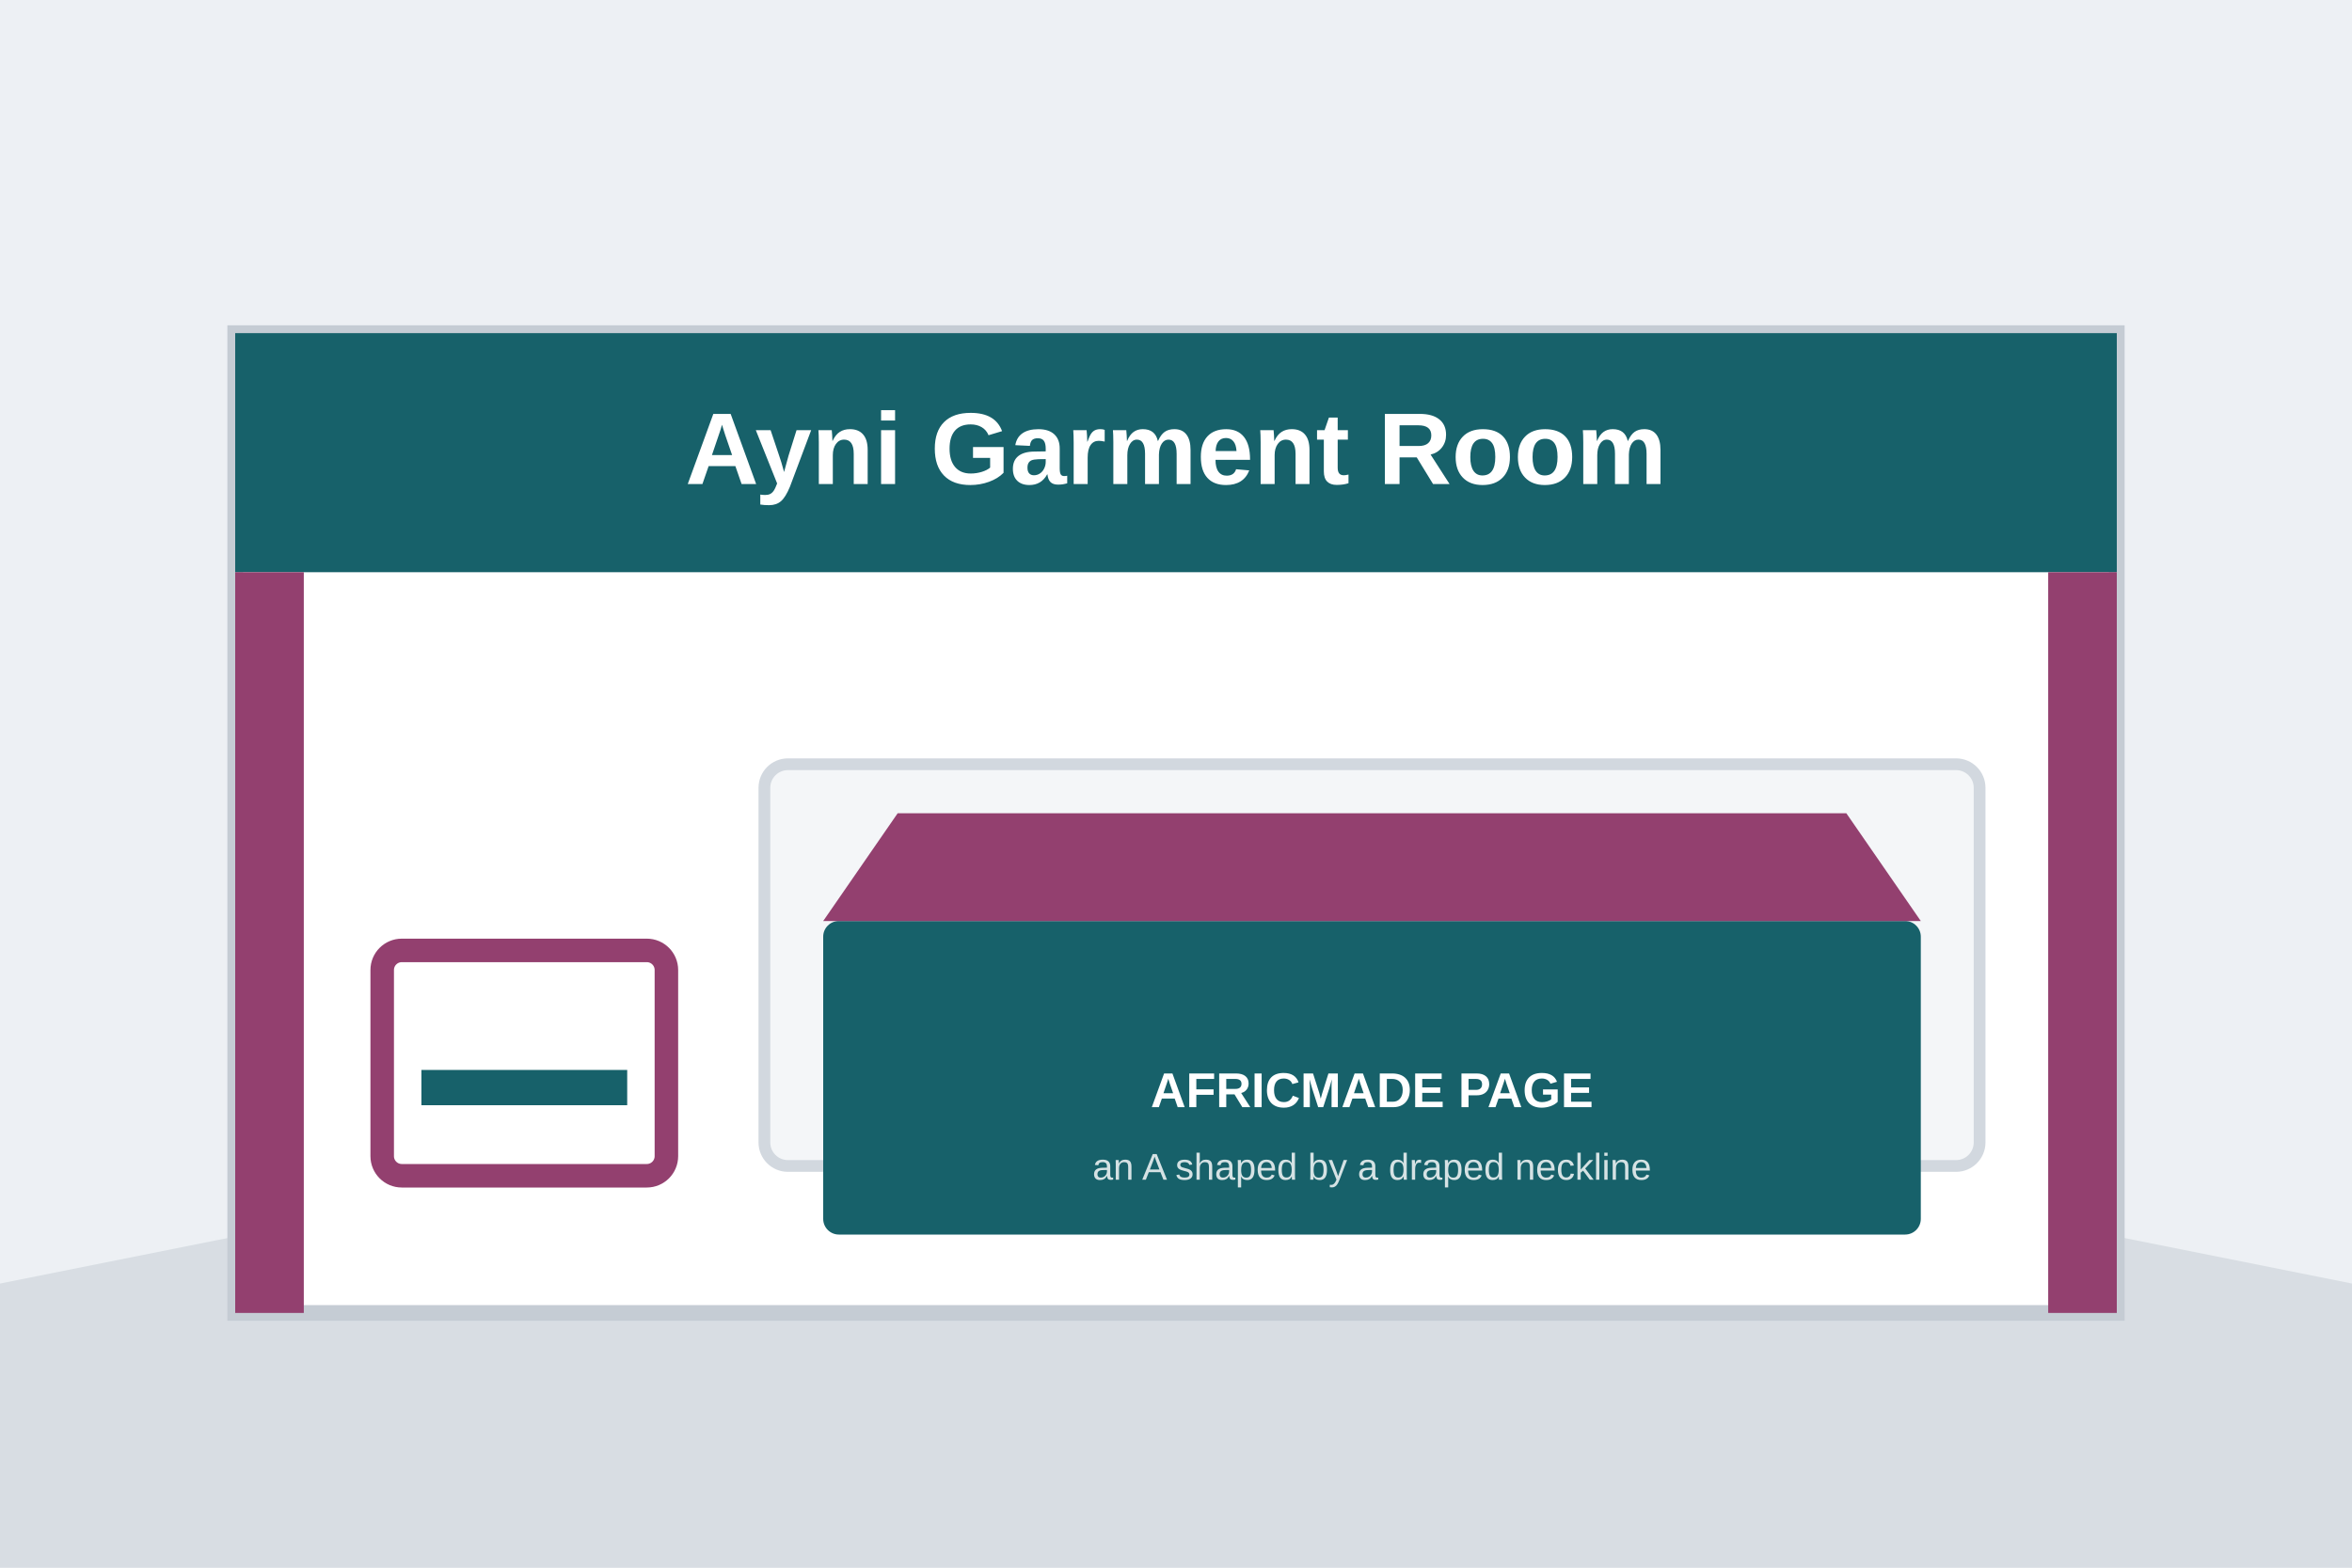
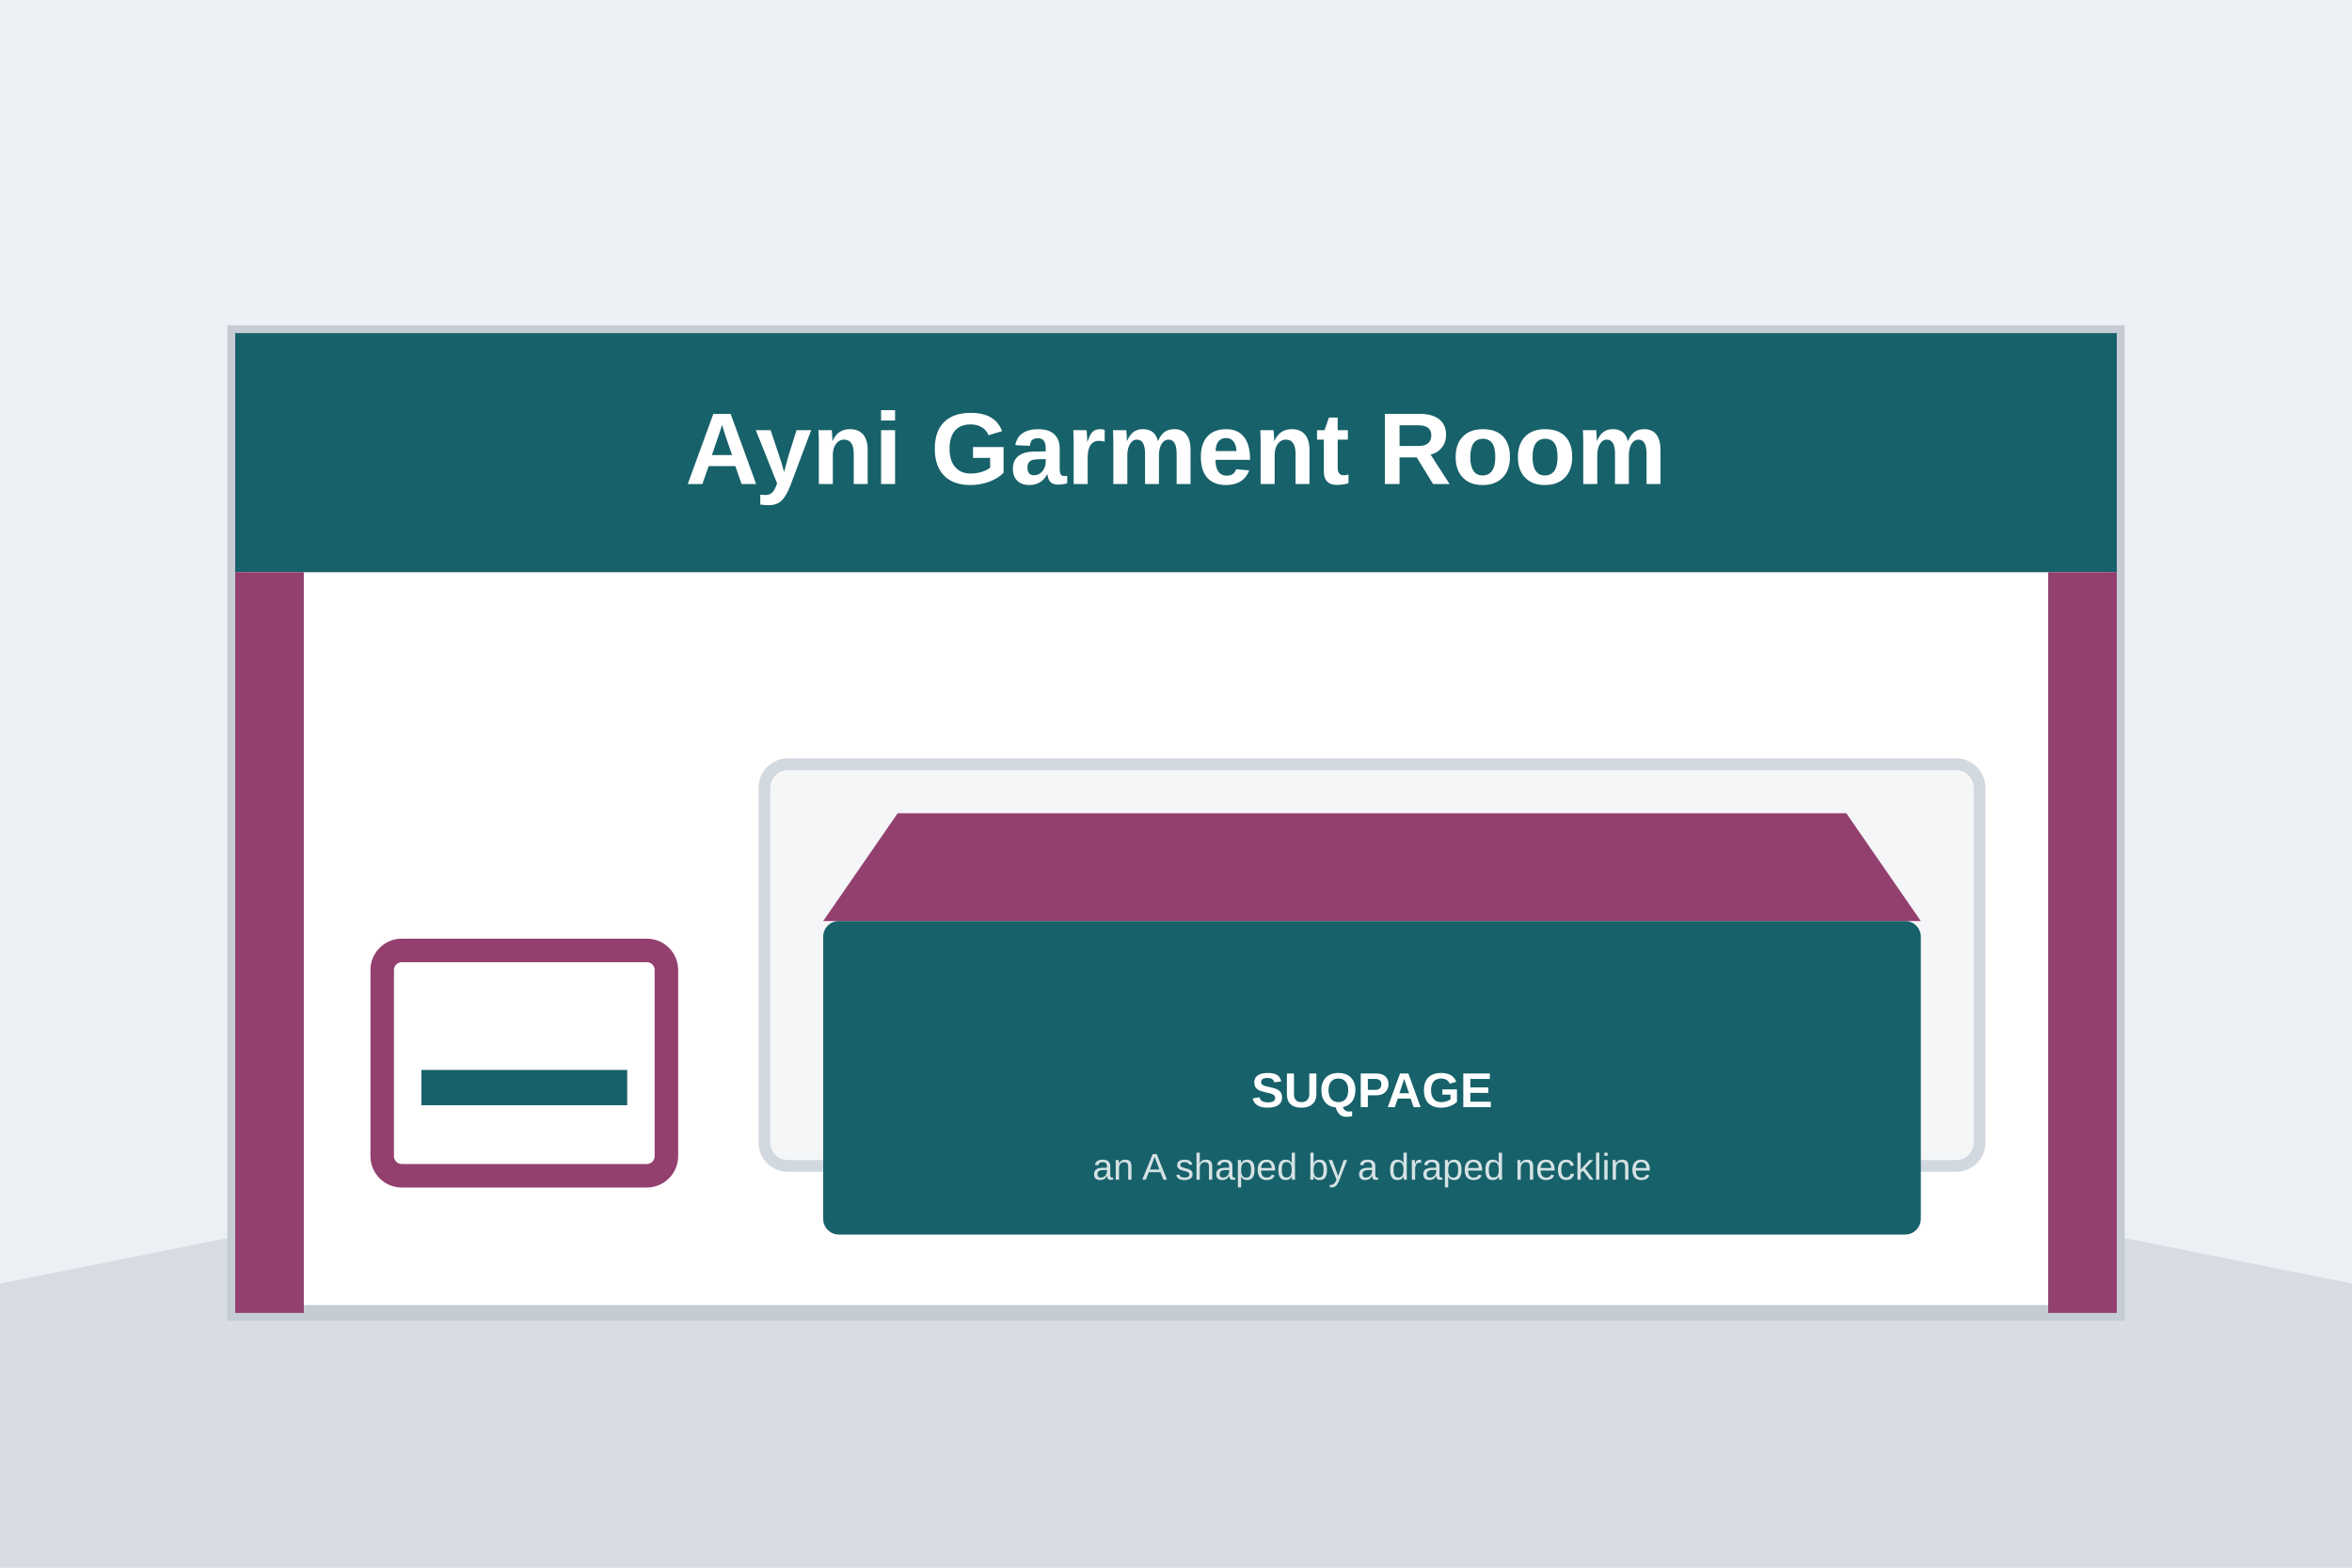
<svg xmlns="http://www.w3.org/2000/svg" viewBox="0 0 1200 800" role="img" aria-label="Illustrative booth for Ayni Garment Room">
  <rect width="1200" height="800" fill="#edf0f4" />
  <path d="M0 655L600 535l600 120v145H0z" fill="#d8dde3" />
  <path d="M120 170h960v500H120z" fill="#ffffff" stroke="#c5ccd4" stroke-width="8" />
  <path d="M120 170h960v122H120z" fill="#17616a" />
  <path d="M120 292h35v378h-35zM1045 292h35v378h-35z" fill="#93406f" />
  <rect x="390" y="390" width="620" height="205" rx="12" fill="#f4f6f8" stroke="#d2d8df" stroke-width="6" />
  <rect x="420" y="470" width="560" height="160" rx="8" fill="#17616a" />
  <path d="M420 470h560l-38-55H458z" fill="#93406f" />
  <rect x="195" y="485" width="145" height="115" rx="10" fill="#ffffff" stroke="#93406f" stroke-width="12" />
  <path d="M215 555h105" stroke="#17616a" stroke-width="18" />
  <text x="600" y="247" text-anchor="middle" font-family="Arial, Helvetica, sans-serif" font-size="52" font-weight="800" fill="#ffffff">Ayni Garment Room</text>
-   <text x="700" y="565" text-anchor="middle" font-family="Arial, Helvetica, sans-serif" font-size="25" font-weight="700" fill="#ffffff">AFRICMADE PAGE</text>
+   <text x="700" y="565" text-anchor="middle" font-family="Arial, Helvetica, sans-serif" font-size="25" font-weight="700" fill="#ffffff">SUQPAGE</text>
  <text x="700" y="602" text-anchor="middle" font-family="Arial, Helvetica, sans-serif" font-size="19" fill="#ffffff" opacity=".82">an A shaped by a draped neckline</text>
</svg>
